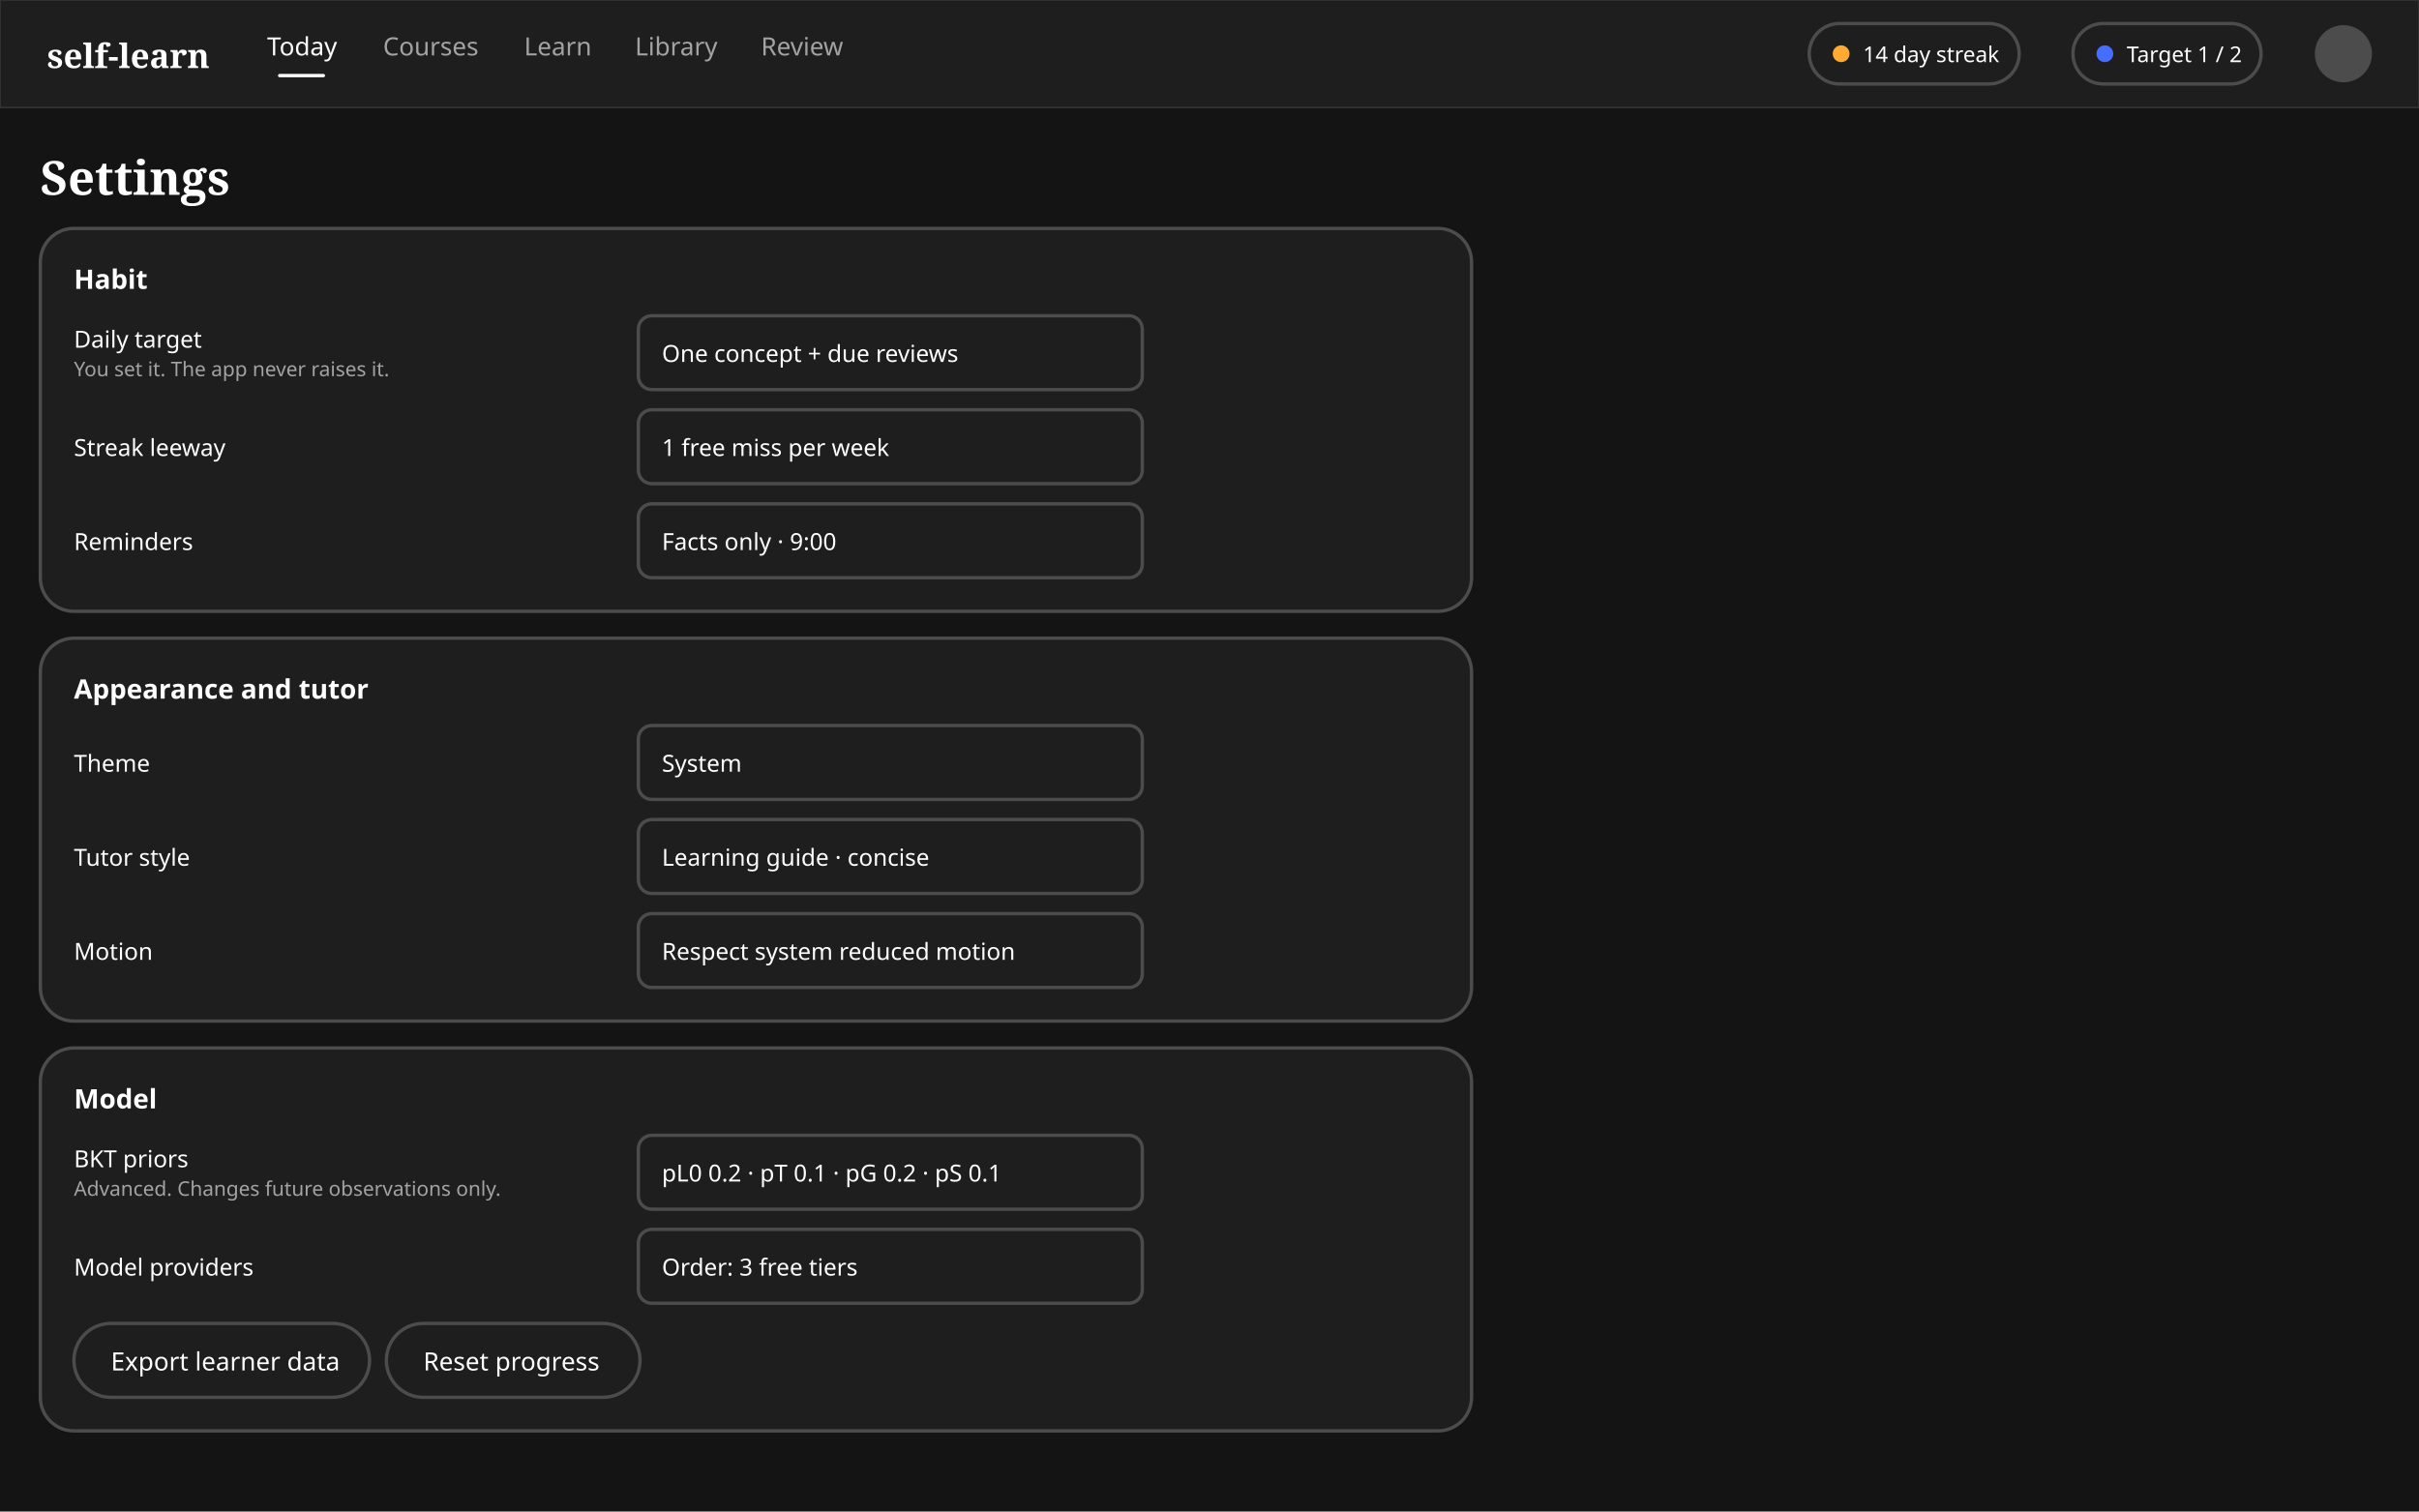
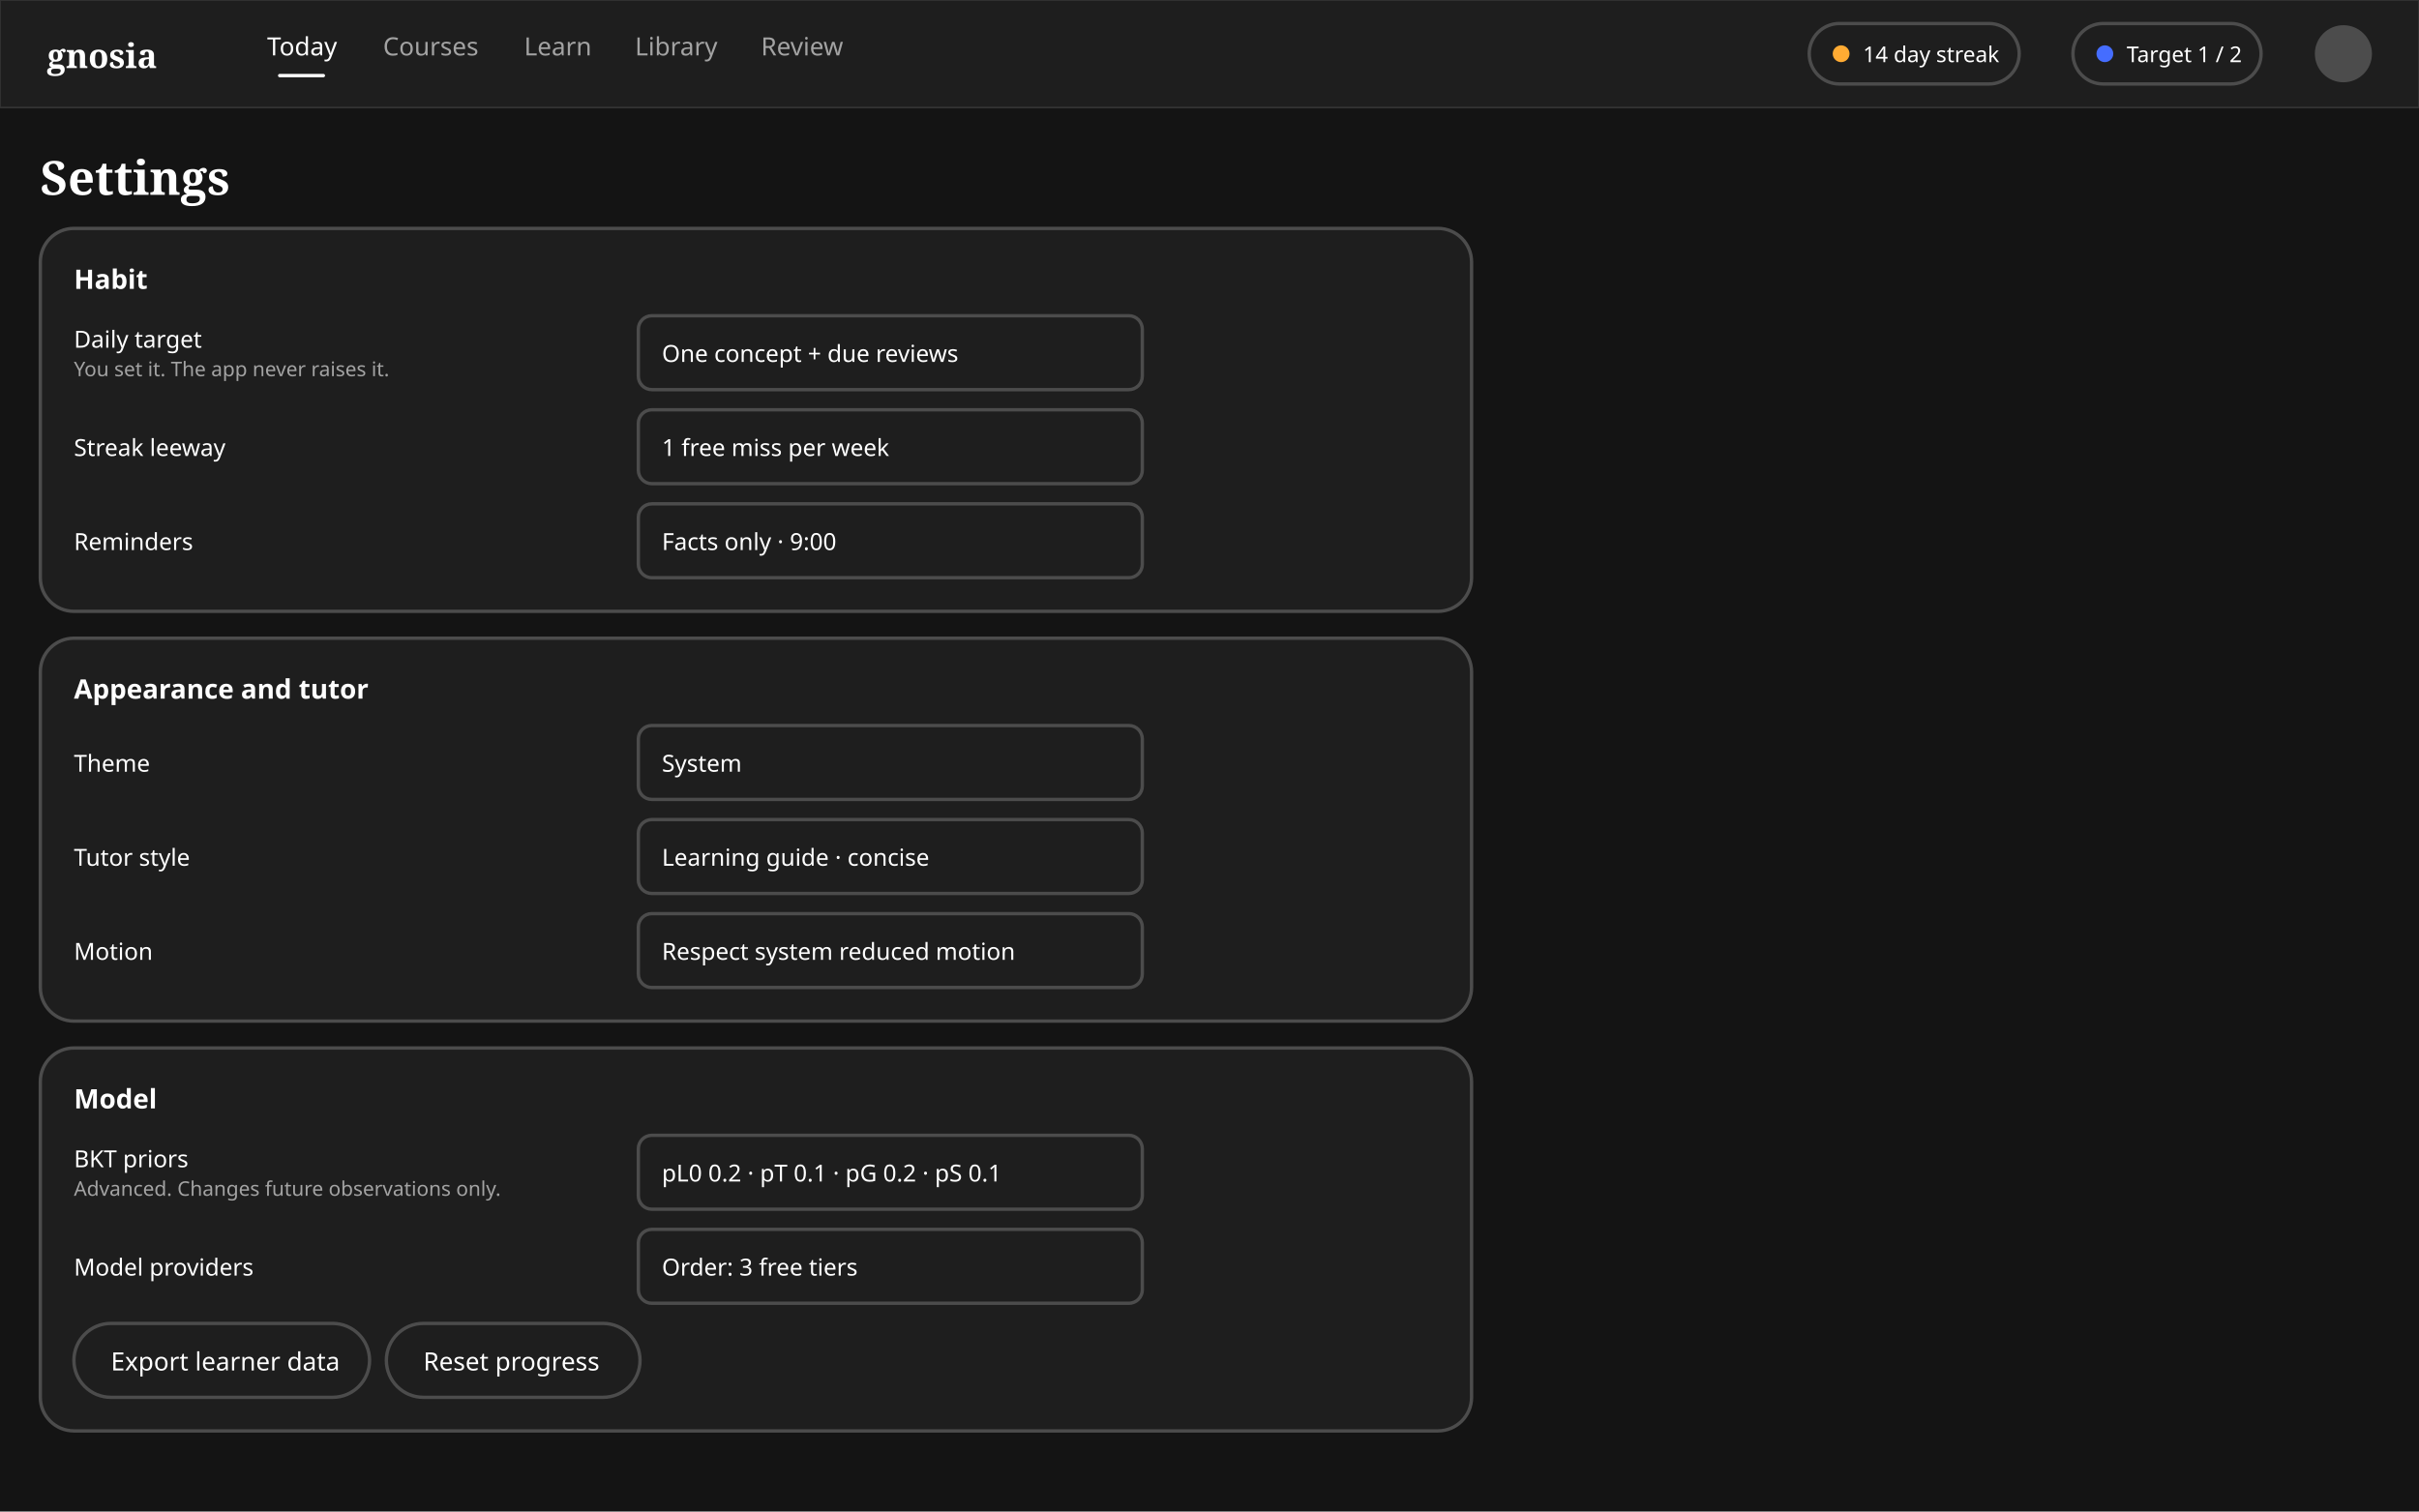
<svg xmlns="http://www.w3.org/2000/svg" width="1440" height="900" viewBox="0 0 1440 900">
  <defs>
    <clipPath id="clip0">
      <rect width="1440" height="900" />
    </clipPath>
  </defs>
  <g>
    <rect width="1440" height="900" fill="#141414" />
    <g clip-path="url(#clip0)">
      <g>
        <rect width="1440" height="64" fill="#1E1E1E" stroke="#333333" stroke-width="1" />
        <g transform="translate(28, 20.5)">
-           <text x="0" y="20" font-family="Georgia, serif" font-size="20" font-weight="700" fill="#FFFFFF">self-learn</text>
+           <text x="0" y="20" font-family="Georgia, serif" font-size="20" font-weight="700" fill="#FFFFFF">gnosia</text>
        </g>
        <g transform="translate(159, 18)">
          <g>
            <g>
              <text x="0" y="15" font-family="Figtree, Nunito, system-ui, sans-serif" font-size="15" fill="#FFFFFF">Today</text>
            </g>
            <g transform="translate(6.5, 26)">
              <rect width="28" height="2" rx="1" ry="1" fill="#FFFFFF" />
            </g>
          </g>
          <g transform="translate(69, 0)">
            <g>
              <text x="0" y="15" font-family="Figtree, Nunito, system-ui, sans-serif" font-size="15" font-weight="500" fill="#A3A3A3">Courses</text>
            </g>
            <g transform="translate(14, 26)">
              <rect width="28" height="2" rx="1" ry="1" fill="#1E1E1E" />
            </g>
          </g>
          <g transform="translate(153, 0)">
            <g>
              <text x="0" y="15" font-family="Figtree, Nunito, system-ui, sans-serif" font-size="15" font-weight="500" fill="#A3A3A3">Learn</text>
            </g>
            <g transform="translate(5, 26)">
              <rect width="28" height="2" rx="1" ry="1" fill="#1E1E1E" />
            </g>
          </g>
          <g transform="translate(219, 0)">
            <g>
              <text x="0" y="15" font-family="Figtree, Nunito, system-ui, sans-serif" font-size="15" font-weight="500" fill="#A3A3A3">Library</text>
            </g>
            <g transform="translate(9.5, 26)">
              <rect width="28" height="2" rx="1" ry="1" fill="#1E1E1E" />
            </g>
          </g>
          <g transform="translate(294, 0)">
            <g>
              <text x="0" y="15" font-family="Figtree, Nunito, system-ui, sans-serif" font-size="15" font-weight="500" fill="#A3A3A3">Review</text>
            </g>
            <g transform="translate(10.5, 26)">
              <rect width="28" height="2" rx="1" ry="1" fill="#1E1E1E" />
            </g>
          </g>
        </g>
        <g transform="translate(534, 32)" />
        <g transform="translate(1077, 14)">
          <rect width="125" height="36" rx="18" ry="18" fill="#1E1E1E" stroke="#4C4C4C" stroke-width="2" />
          <g transform="translate(14, 13)">
            <ellipse cx="5" cy="5" rx="5" ry="5" fill="#FFAB33" />
          </g>
          <g transform="translate(32, 10)">
            <text x="0" y="13" font-family="Figtree, Nunito, system-ui, sans-serif" font-size="13" fill="#FFFFFF">14 day streak</text>
          </g>
        </g>
        <g transform="translate(1234, 14)">
          <rect width="112" height="36" rx="18" ry="18" fill="#1E1E1E" stroke="#4C4C4C" stroke-width="2" />
          <g transform="translate(14, 13)">
            <ellipse cx="5" cy="5" rx="5" ry="5" fill="#456DFF" />
          </g>
          <g transform="translate(32, 10)">
            <text x="0" y="13" font-family="Figtree, Nunito, system-ui, sans-serif" font-size="13" fill="#FFFFFF">Target 1 / 2</text>
          </g>
        </g>
        <g transform="translate(1378, 15)">
          <ellipse cx="17" cy="17" rx="17" ry="17" fill="#4C4C4C" />
        </g>
      </g>
      <g transform="translate(0, 64)">
        <g transform="translate(24, 24)">
          <text x="0" y="28" font-family="Georgia, serif" font-size="28" font-weight="700" fill="#FFFFFF">Settings</text>
        </g>
        <g transform="translate(24, 72)">
          <rect width="852" height="228" rx="20" ry="20" fill="#1E1E1E" stroke="#4C4C4C" stroke-width="2" />
          <g transform="translate(20, 20)">
            <g>
              <text x="0" y="16" font-family="Figtree, Nunito, system-ui, sans-serif" font-size="16" font-weight="700" fill="#FFFFFF">Habit</text>
            </g>
          </g>
          <g transform="translate(20, 52)">
            <g transform="translate(0, 5)">
              <g>
                <text x="0" y="14" font-family="Figtree, Nunito, system-ui, sans-serif" font-size="14" font-weight="500" fill="#FFFFFF">Daily target</text>
              </g>
              <g transform="translate(0, 19)">
                <text x="0" y="12" font-family="Figtree, Nunito, system-ui, sans-serif" font-size="12" fill="#A3A3A3">You set it. The app never raises it.</text>
              </g>
            </g>
            <g transform="translate(336, 0)">
              <rect width="300" height="44" rx="8" ry="8" fill="#1E1E1E" stroke="#4C4C4C" stroke-width="2" />
              <g transform="translate(14, 13.5)">
                <text x="0" y="14" font-family="Figtree, Nunito, system-ui, sans-serif" font-size="14" fill="#FFFFFF">One concept + due reviews</text>
              </g>
            </g>
          </g>
          <g transform="translate(20, 108)">
            <g transform="translate(0, 13.5)">
              <g>
                <text x="0" y="14" font-family="Figtree, Nunito, system-ui, sans-serif" font-size="14" font-weight="500" fill="#FFFFFF">Streak leeway</text>
              </g>
            </g>
            <g transform="translate(336, 0)">
              <rect width="300" height="44" rx="8" ry="8" fill="#1E1E1E" stroke="#4C4C4C" stroke-width="2" />
              <g transform="translate(14, 13.5)">
                <text x="0" y="14" font-family="Figtree, Nunito, system-ui, sans-serif" font-size="14" fill="#FFFFFF">1 free miss per week</text>
              </g>
            </g>
          </g>
          <g transform="translate(20, 164)">
            <g transform="translate(0, 13.5)">
              <g>
                <text x="0" y="14" font-family="Figtree, Nunito, system-ui, sans-serif" font-size="14" font-weight="500" fill="#FFFFFF">Reminders</text>
              </g>
            </g>
            <g transform="translate(336, 0)">
              <rect width="300" height="44" rx="8" ry="8" fill="#1E1E1E" stroke="#4C4C4C" stroke-width="2" />
              <g transform="translate(14, 13.5)">
                <text x="0" y="14" font-family="Figtree, Nunito, system-ui, sans-serif" font-size="14" fill="#FFFFFF">Facts only · 9:00</text>
              </g>
            </g>
          </g>
        </g>
        <g transform="translate(24, 316)">
          <rect width="852" height="228" rx="20" ry="20" fill="#1E1E1E" stroke="#4C4C4C" stroke-width="2" />
          <g transform="translate(20, 20)">
            <g>
              <text x="0" y="16" font-family="Figtree, Nunito, system-ui, sans-serif" font-size="16" font-weight="700" fill="#FFFFFF">Appearance and tutor</text>
            </g>
          </g>
          <g transform="translate(20, 52)">
            <g transform="translate(0, 13.5)">
              <g>
                <text x="0" y="14" font-family="Figtree, Nunito, system-ui, sans-serif" font-size="14" font-weight="500" fill="#FFFFFF">Theme</text>
              </g>
            </g>
            <g transform="translate(336, 0)">
              <rect width="300" height="44" rx="8" ry="8" fill="#1E1E1E" stroke="#4C4C4C" stroke-width="2" />
              <g transform="translate(14, 13.5)">
                <text x="0" y="14" font-family="Figtree, Nunito, system-ui, sans-serif" font-size="14" fill="#FFFFFF">System</text>
              </g>
            </g>
          </g>
          <g transform="translate(20, 108)">
            <g transform="translate(0, 13.5)">
              <g>
                <text x="0" y="14" font-family="Figtree, Nunito, system-ui, sans-serif" font-size="14" font-weight="500" fill="#FFFFFF">Tutor style</text>
              </g>
            </g>
            <g transform="translate(336, 0)">
              <rect width="300" height="44" rx="8" ry="8" fill="#1E1E1E" stroke="#4C4C4C" stroke-width="2" />
              <g transform="translate(14, 13.5)">
                <text x="0" y="14" font-family="Figtree, Nunito, system-ui, sans-serif" font-size="14" fill="#FFFFFF">Learning guide · concise</text>
              </g>
            </g>
          </g>
          <g transform="translate(20, 164)">
            <g transform="translate(0, 13.5)">
              <g>
                <text x="0" y="14" font-family="Figtree, Nunito, system-ui, sans-serif" font-size="14" font-weight="500" fill="#FFFFFF">Motion</text>
              </g>
            </g>
            <g transform="translate(336, 0)">
              <rect width="300" height="44" rx="8" ry="8" fill="#1E1E1E" stroke="#4C4C4C" stroke-width="2" />
              <g transform="translate(14, 13.5)">
                <text x="0" y="14" font-family="Figtree, Nunito, system-ui, sans-serif" font-size="14" fill="#FFFFFF">Respect system reduced motion</text>
              </g>
            </g>
          </g>
        </g>
        <g transform="translate(24, 560)">
          <rect width="852" height="228" rx="20" ry="20" fill="#1E1E1E" stroke="#4C4C4C" stroke-width="2" />
          <g transform="translate(20, 20)">
            <g>
              <text x="0" y="16" font-family="Figtree, Nunito, system-ui, sans-serif" font-size="16" font-weight="700" fill="#FFFFFF">Model</text>
            </g>
          </g>
          <g transform="translate(20, 52)">
            <g transform="translate(0, 5)">
              <g>
                <text x="0" y="14" font-family="Figtree, Nunito, system-ui, sans-serif" font-size="14" font-weight="500" fill="#FFFFFF">BKT priors</text>
              </g>
              <g transform="translate(0, 19)">
                <text x="0" y="12" font-family="Figtree, Nunito, system-ui, sans-serif" font-size="12" fill="#A3A3A3">Advanced. Changes future observations only.</text>
              </g>
            </g>
            <g transform="translate(336, 0)">
              <rect width="300" height="44" rx="8" ry="8" fill="#1E1E1E" stroke="#4C4C4C" stroke-width="2" />
              <g transform="translate(14, 13.5)">
                <text x="0" y="14" font-family="Figtree, Nunito, system-ui, sans-serif" font-size="14" fill="#FFFFFF">pL0 0.2 · pT 0.1 · pG 0.2 · pS 0.1</text>
              </g>
            </g>
          </g>
          <g transform="translate(20, 108)">
            <g transform="translate(0, 13.5)">
              <g>
                <text x="0" y="14" font-family="Figtree, Nunito, system-ui, sans-serif" font-size="14" font-weight="500" fill="#FFFFFF">Model providers</text>
              </g>
            </g>
            <g transform="translate(336, 0)">
              <rect width="300" height="44" rx="8" ry="8" fill="#1E1E1E" stroke="#4C4C4C" stroke-width="2" />
              <g transform="translate(14, 13.5)">
                <text x="0" y="14" font-family="Figtree, Nunito, system-ui, sans-serif" font-size="14" fill="#FFFFFF">Order: 3 free tiers</text>
              </g>
            </g>
          </g>
          <g transform="translate(20, 164)">
            <g>
              <rect width="176" height="44" rx="22" ry="22" fill="#1E1E1E" stroke="#4C4C4C" stroke-width="2" />
              <g transform="translate(22, 13)">
                <text x="0" y="15" font-family="Figtree, Nunito, system-ui, sans-serif" font-size="15" fill="#FFFFFF">Export learner data</text>
              </g>
            </g>
            <g transform="translate(186, 0)">
              <rect width="151" height="44" rx="22" ry="22" fill="#1E1E1E" stroke="#4C4C4C" stroke-width="2" />
              <g transform="translate(22, 13)">
                <text x="0" y="15" font-family="Figtree, Nunito, system-ui, sans-serif" font-size="15" fill="#FFFFFF">Reset progress</text>
              </g>
            </g>
          </g>
        </g>
      </g>
    </g>
  </g>
</svg>
